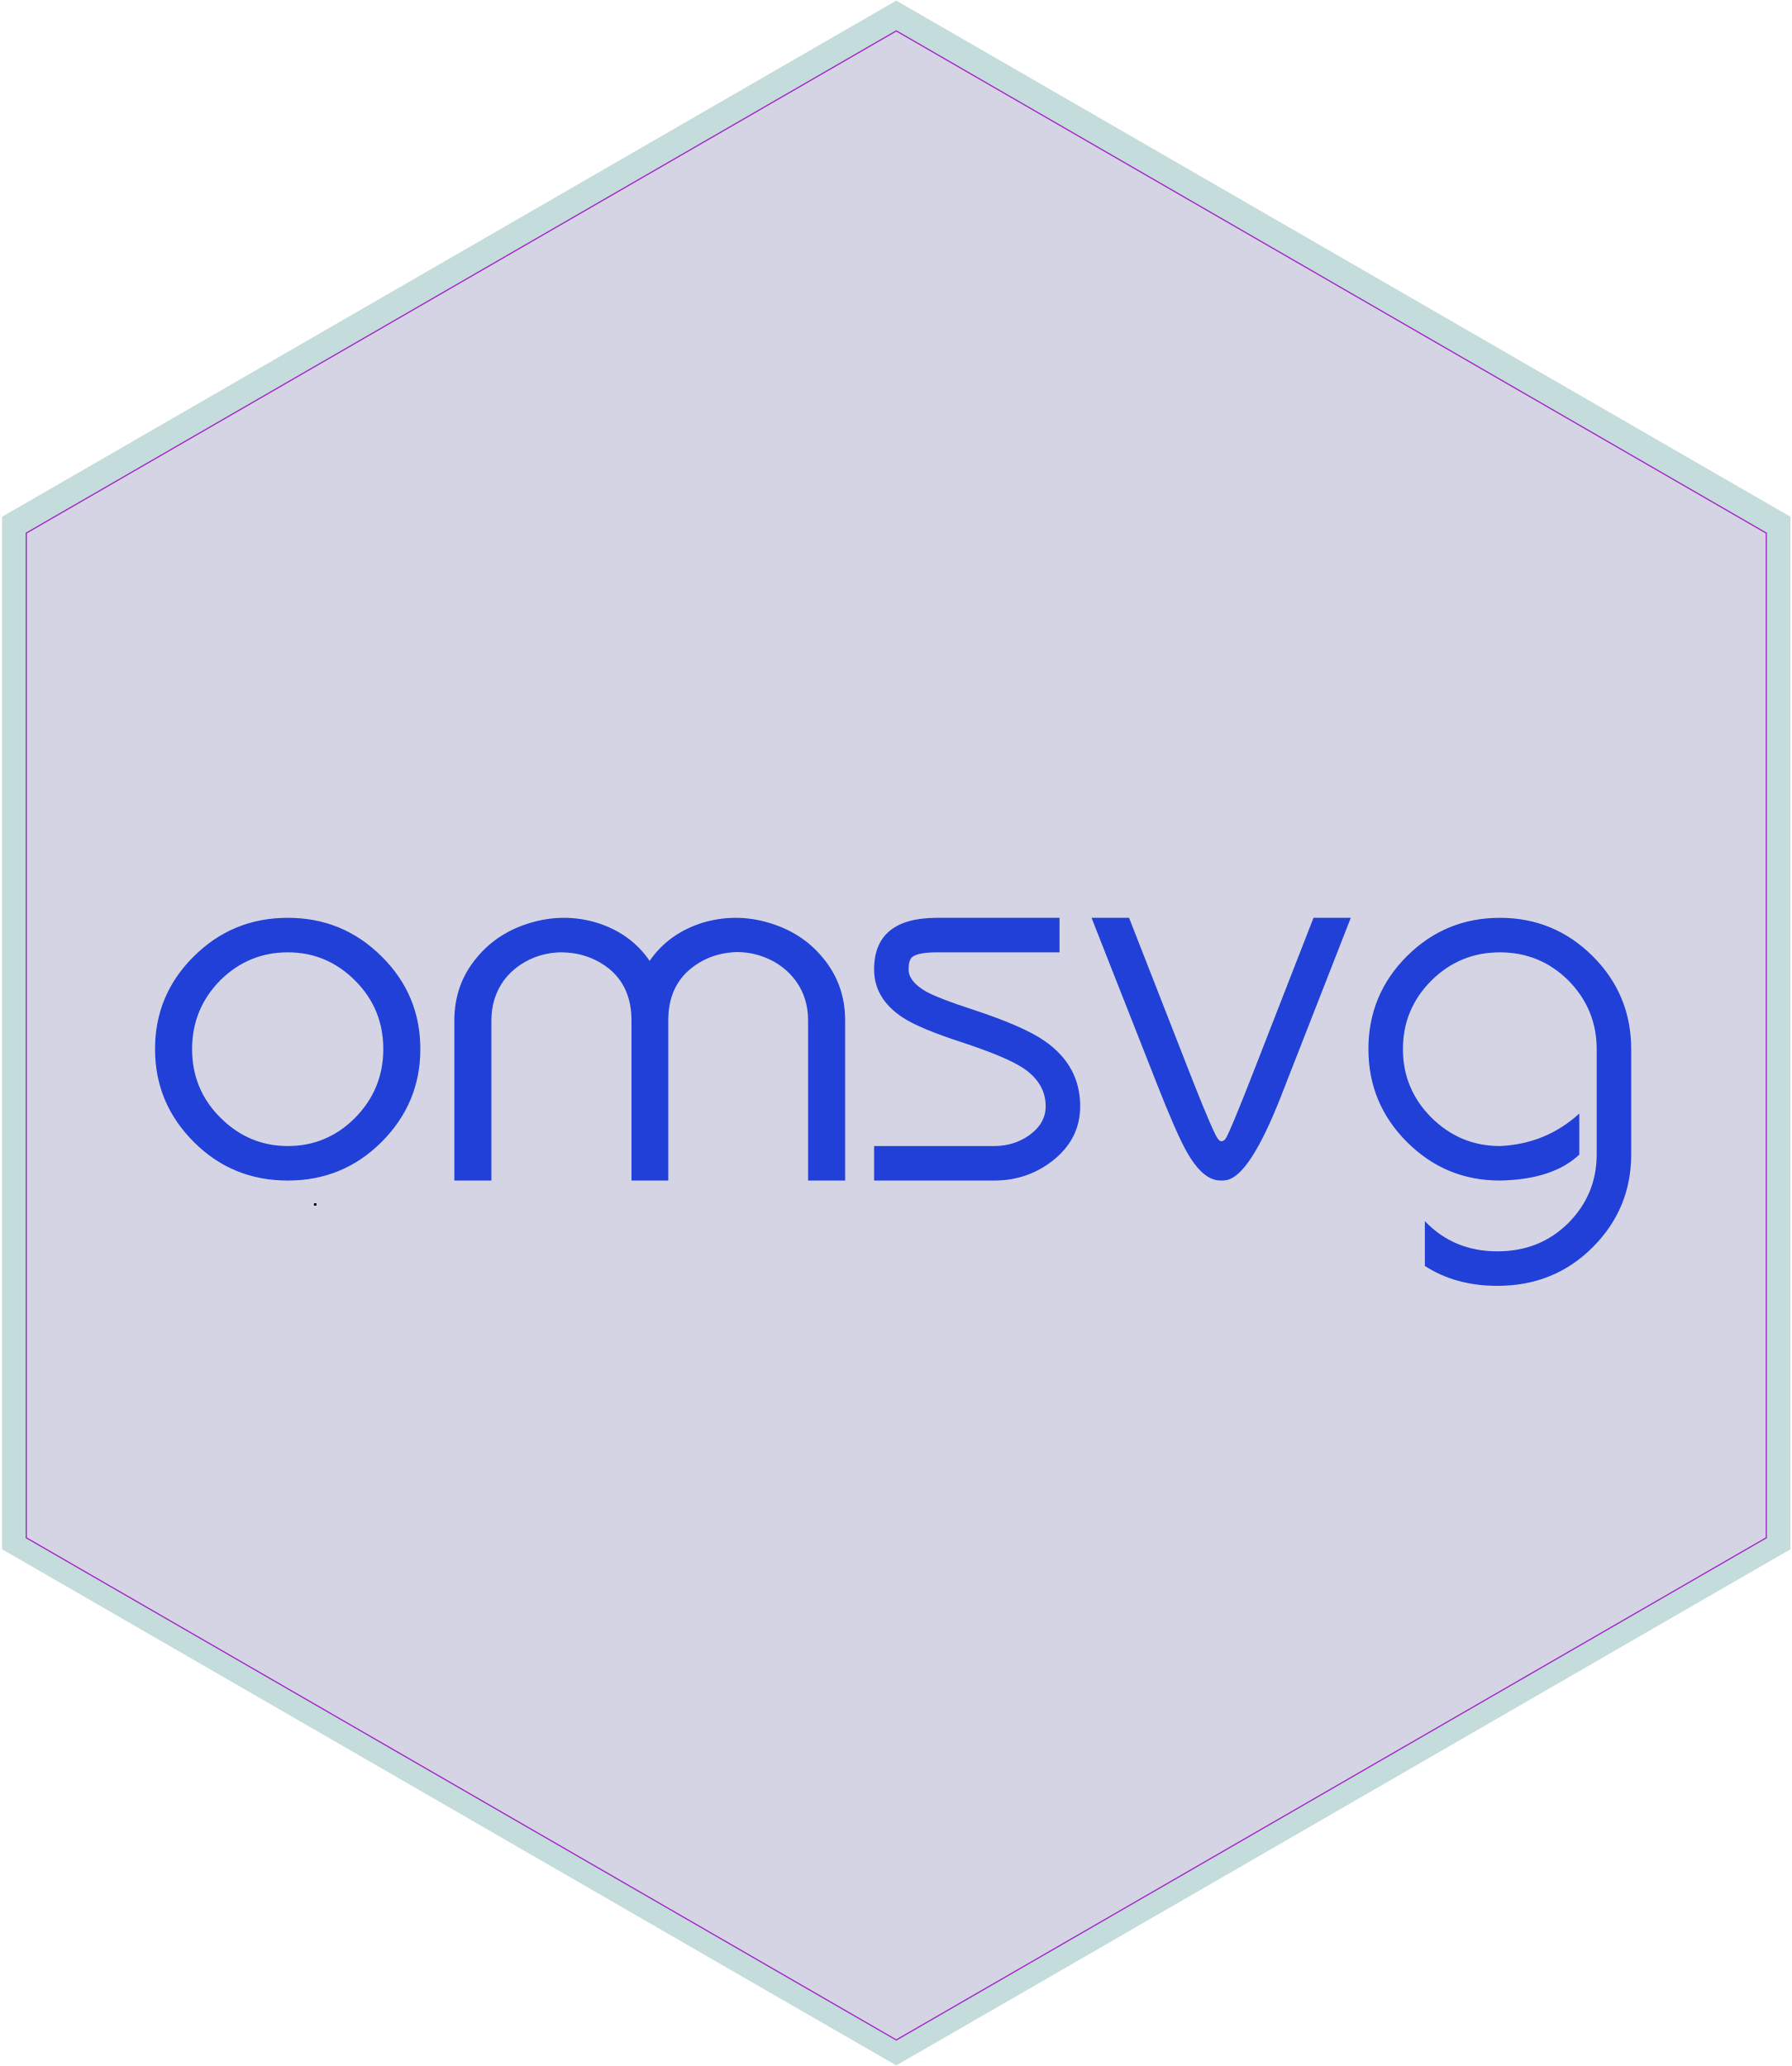
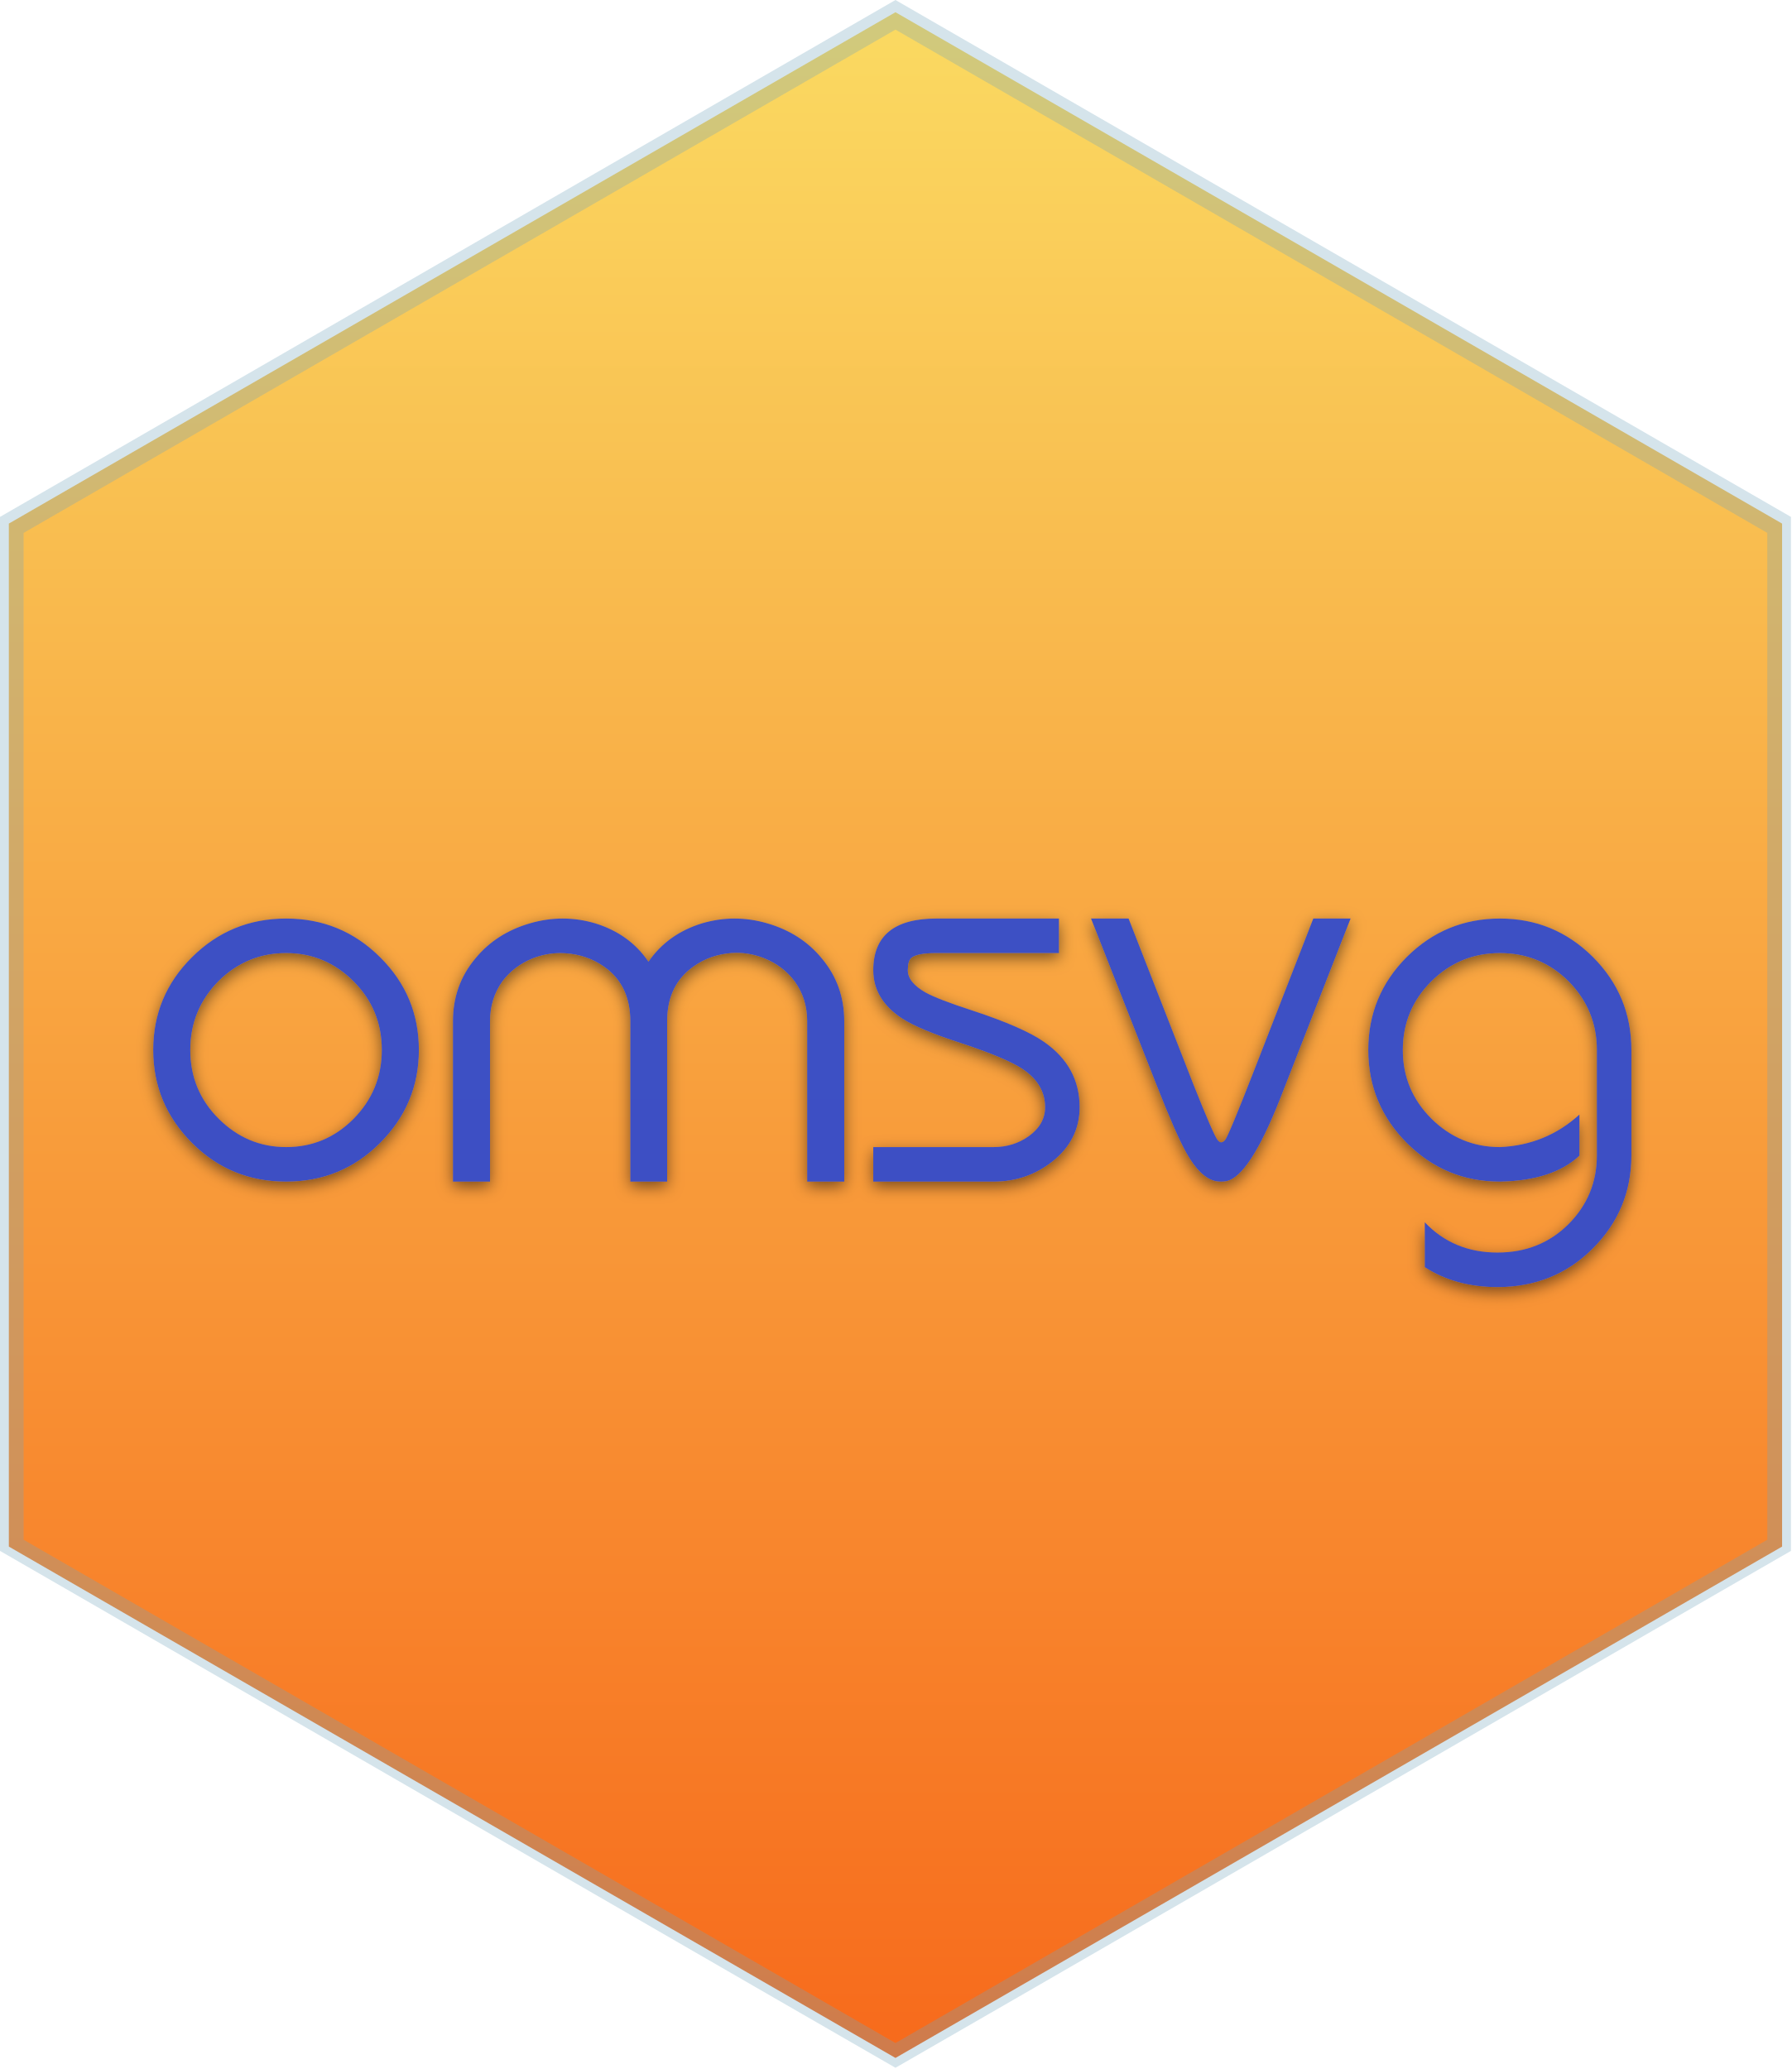
- <svg xmlns="http://www.w3.org/2000/svg" width="736px" height="849px" viewBox="0 0 736 849">
-   <path id="hex_inside" fill="#d4d4e4" d="M725.944,632.073L368.238,838.592L10.531,632.073L10.531,218.927L368.238,12.408L725.944,218.927Z" stroke="#a625ca" />
-   <path id="hex_outside" fill="#c5dcdc" d="M428.538,35.05L706.338,195.45L735.638,212.35L735.638,636.65L706.338,653.55L425.138,815.95L368.238,848.75L311.338,815.95L30.138,653.55L0.838,636.65L0.838,212.35L30.138,195.45L307.938,35.05L368.238,0.25ZM368.238,838.592L725.944,632.073L725.944,218.927L368.238,12.408L10.531,218.927L10.531,632.073Z" stroke="none" fill-rule="evenodd" />
-   <path d="M0,0Z" stroke="#000000" fill="none" stroke-linecap="square" transform="translate(129.5,494.948)" />
-   <path fill="#2040d7" stroke="none" d="M-249.988,-14.182C-239.292,-14.182,-230.113,-18.012,-222.453,-25.672C-214.655,-33.539,-210.756,-42.993,-210.756,-54.035C-210.756,-65.077,-214.62,-74.462,-222.35,-82.191C-230.079,-89.921,-239.292,-93.785,-249.988,-93.785C-260.685,-93.785,-269.898,-89.99,-277.627,-82.398C-285.425,-74.531,-289.324,-65.077,-289.324,-54.035C-289.324,-42.993,-285.46,-33.608,-277.73,-25.879C-269.932,-18.081,-260.685,-14.182,-249.988,-14.182ZM-249.988,-107.967C-234.875,-107.967,-222.005,-102.653,-211.377,-92.025C-200.818,-81.536,-195.539,-68.872,-195.539,-54.035C-195.539,-39.198,-200.853,-26.465,-211.48,-15.838C-222.039,-5.279,-234.875,0,-249.988,0C-265.171,0,-278.041,-5.279,-288.6,-15.838C-299.227,-26.465,-304.541,-39.198,-304.541,-54.035C-304.541,-68.872,-299.262,-81.536,-288.703,-92.025C-278.076,-102.653,-265.171,-107.967,-249.988,-107.967ZM-21.012,0L-36.228,0L-36.228,-65.836C-36.228,-71.978,-37.919,-77.395,-41.301,-82.088C-44.475,-86.367,-48.616,-89.541,-53.723,-91.611C-57.518,-93.13,-61.383,-93.889,-65.316,-93.889C-66.628,-93.889,-67.973,-93.785,-69.353,-93.578C-75.012,-92.819,-80.05,-90.645,-84.467,-87.057C-90.609,-82.019,-93.68,-74.945,-93.68,-65.836L-93.68,0L-108.793,0L-108.793,-65.836C-108.793,-74.945,-111.864,-82.019,-118.006,-87.057C-122.423,-90.576,-127.46,-92.716,-133.119,-93.475C-134.637,-93.682,-136.087,-93.785,-137.467,-93.785C-141.331,-93.785,-145.127,-93.061,-148.854,-91.611C-153.96,-89.541,-158.101,-86.401,-161.275,-82.191C-164.657,-77.43,-166.348,-71.978,-166.348,-65.836L-166.348,0L-181.564,0L-181.564,-65.836C-181.564,-75.704,-178.493,-84.296,-172.352,-91.611C-166.693,-98.512,-159.24,-103.309,-149.992,-106C-145.507,-107.311,-141.021,-107.967,-136.535,-107.967C-132.049,-107.967,-127.598,-107.311,-123.182,-106C-113.796,-103.102,-106.516,-97.857,-101.34,-90.266C-96.095,-97.857,-88.78,-103.102,-79.394,-106C-74.909,-107.311,-70.458,-107.967,-66.041,-107.967C-61.555,-107.967,-57.07,-107.311,-52.584,-106C-43.337,-103.309,-35.883,-98.512,-30.225,-91.611C-24.083,-84.296,-21.012,-75.704,-21.012,-65.836ZM-9.111,0L-9.111,-14.182L40.266,-14.182C45.648,-14.182,50.445,-15.665,54.654,-18.633C59.14,-21.876,61.383,-25.844,61.383,-30.537C61.383,-36.886,58.277,-42.131,52.066,-46.272C47.581,-49.239,39.3,-52.724,27.223,-56.727C15.491,-60.522,7.313,-63.938,2.689,-66.975C-5.178,-72.15,-9.111,-78.741,-9.111,-86.746C-9.111,-100.893,-0.485,-107.967,16.768,-107.967L67.076,-107.967L67.076,-93.785L16.768,-93.785C11.523,-93.785,8.107,-93.13,6.52,-91.818C5.553,-90.99,5.07,-89.299,5.07,-86.746C5.07,-83.434,7.486,-80.397,12.316,-77.637C15.836,-75.704,22.288,-73.22,31.674,-70.184C45.476,-65.629,55.241,-61.35,60.969,-57.348C70.699,-50.585,75.564,-41.648,75.564,-30.537C75.564,-21.566,71.803,-14.113,64.281,-8.178C57.311,-2.726,49.306,0,40.266,0ZM135.295,-17.184C136.33,-18.564,140.333,-28.191,147.303,-46.065L171.422,-107.967L186.742,-107.967L157.758,-33.85C149.408,-12.732,142.092,-1.518,135.812,-0.207C135.122,-0.069,134.398,0,133.639,0C132.811,0,132.051,-0.069,131.361,-0.207C127.221,-1.104,123.253,-4.9,119.457,-11.594C116.559,-16.701,112.418,-26.12,107.035,-39.853L80.225,-107.967L95.648,-107.967L122.148,-40.164C127.738,-26.086,131.085,-18.391,132.189,-17.08C132.673,-16.459,133.156,-16.148,133.639,-16.148C134.191,-16.148,134.743,-16.494,135.295,-17.184ZM217.17,16.666C225.037,24.947,234.975,29.088,246.982,29.088C258.645,29.088,268.376,25.189,276.174,17.391C283.903,9.592,287.768,0.207,287.768,-10.766L287.768,-54.035C287.768,-64.939,283.903,-74.324,276.174,-82.191C268.376,-89.921,258.99,-93.785,248.018,-93.785C237.045,-93.785,227.66,-89.921,219.861,-82.191C212.063,-74.393,208.164,-65.008,208.164,-54.035C208.164,-43.062,212.063,-33.677,219.861,-25.879C227.729,-18.081,237.114,-14.182,248.018,-14.182C260.577,-14.734,271.447,-19.185,280.625,-27.535L280.625,-10.662C273.379,-3.83,262.51,-0.276,248.018,0C233.111,0,220.379,-5.279,209.82,-15.838C199.262,-26.396,193.982,-39.129,193.982,-54.035C193.982,-68.941,199.262,-81.674,209.82,-92.232C220.379,-102.722,233.111,-107.967,248.018,-107.967C262.855,-107.967,275.553,-102.722,286.111,-92.232C296.67,-81.674,301.949,-68.941,301.949,-54.035L301.949,-10.766C301.949,4.141,296.67,16.873,286.111,27.432C275.553,37.99,262.51,43.27,246.982,43.27C235.527,43.27,225.589,40.544,217.17,35.092Z" transform="translate(368.238,485.135)" />
+ <svg xmlns="http://www.w3.org/2000/svg" xmlns:xlink="http://www.w3.org/1999/xlink" width="735px" height="849px" viewBox="0 0 735 849" version="1.1">
+   <defs>
+     <linearGradient x1="50%" y1="0%" x2="50%" y2="100%" id="linearGradient-1">
+       <stop stop-color="#FAD961" offset="0%" />
+       <stop stop-color="#F76B1C" offset="100%" />
+     </linearGradient>
+     <path d="M117.412,470.703 C128.108,470.703 137.287,466.873 144.947,459.213 C152.745,451.346 156.644,441.892 156.644,430.85 C156.644,419.808 152.78,410.423 145.05,402.694 C137.321,394.964 128.108,391.1 117.412,391.1 C106.715,391.1 97.502,394.895 89.773,402.487 C81.975,410.354 78.076,419.808 78.076,430.85 C78.076,441.892 81.94,451.277 89.67,459.006 C97.468,466.804 106.715,470.703 117.412,470.703 Z M117.412,376.918 C132.525,376.918 145.395,382.232 156.023,392.86 C166.582,403.349 171.861,416.013 171.861,430.85 C171.861,445.687 166.547,458.42 155.92,469.047 C145.361,479.606 132.525,484.885 117.412,484.885 C102.229,484.885 89.359,479.606 78.8,469.047 C68.173,458.42 62.859,445.687 62.859,430.85 C62.859,416.013 68.138,403.349 78.697,392.86 C89.324,382.232 102.229,376.918 117.412,376.918 Z M346.389,484.885 L331.172,484.885 L331.172,419.049 C331.172,412.907 329.481,407.49 326.1,402.797 C322.925,398.519 318.784,395.344 313.678,393.274 C309.882,391.755 306.018,390.996 302.084,390.996 C300.773,390.996 299.427,391.1 298.047,391.307 C292.388,392.066 287.35,394.24 282.934,397.828 C276.792,402.866 273.721,409.94 273.721,419.049 L273.721,484.885 L258.607,484.885 L258.607,419.049 C258.607,409.94 255.536,402.866 249.394,397.828 C244.977,394.309 239.94,392.17 234.281,391.41 C232.763,391.203 231.313,391.1 229.933,391.1 C226.069,391.1 222.273,391.825 218.546,393.274 C213.44,395.344 209.299,398.484 206.125,402.694 C202.743,407.455 201.052,412.907 201.052,419.049 L201.052,484.885 L185.836,484.885 L185.836,419.049 C185.836,409.181 188.907,400.589 195.048,393.274 C200.707,386.373 208.16,381.576 217.408,378.885 C221.893,377.574 226.379,376.918 230.865,376.918 C235.351,376.918 239.802,377.574 244.218,378.885 C253.604,381.783 260.884,387.028 266.06,394.619 C271.305,387.028 278.62,381.783 288.006,378.885 C292.491,377.574 296.943,376.918 301.359,376.918 C305.845,376.918 310.331,377.574 314.816,378.885 C324.064,381.576 331.517,386.373 337.176,393.274 C343.318,400.589 346.389,409.181 346.389,419.049 L346.389,484.885 Z M358.289,484.885 L358.289,470.703 L407.666,470.703 C413.049,470.703 417.845,469.22 422.055,466.252 C426.54,463.009 428.783,459.041 428.783,454.348 C428.783,447.999 425.678,442.754 419.467,438.614 C414.981,435.646 406.7,432.161 394.623,428.158 C382.891,424.363 374.714,420.947 370.09,417.91 C362.223,412.735 358.289,406.144 358.289,398.139 C358.289,383.992 366.915,376.918 384.168,376.918 L434.477,376.918 L434.477,391.1 L384.168,391.1 C378.923,391.1 375.507,391.755 373.92,393.067 C372.954,393.895 372.471,395.586 372.471,398.139 C372.471,401.451 374.886,404.488 379.717,407.248 C383.236,409.181 389.689,411.665 399.074,414.701 C412.876,419.256 422.641,423.535 428.369,427.537 C438.1,434.3 442.965,443.237 442.965,454.348 C442.965,463.319 439.204,470.772 431.682,476.707 C424.712,482.159 416.706,484.885 407.666,484.885 L358.289,484.885 Z M502.695,467.701 C503.73,466.321 507.733,456.694 514.703,438.821 L538.822,376.918 L554.142,376.918 L525.158,451.035 C516.808,472.153 509.492,483.367 503.212,484.678 C502.522,484.816 501.798,484.885 501.039,484.885 C500.211,484.885 499.451,484.816 498.761,484.678 C494.621,483.781 490.653,479.985 486.857,473.291 C483.959,468.185 479.818,458.765 474.435,445.032 L447.625,376.918 L463.049,376.918 L489.548,444.721 C495.138,458.799 498.485,466.494 499.589,467.805 C500.073,468.426 500.556,468.737 501.039,468.737 C501.591,468.737 502.143,468.392 502.695,467.701 Z M584.57,501.551 C592.437,509.832 602.375,513.973 614.382,513.973 C626.045,513.973 635.776,510.074 643.574,502.276 C651.303,494.477 655.168,485.092 655.168,474.119 L655.168,430.85 C655.168,419.946 651.303,410.561 643.574,402.694 C635.776,394.964 626.39,391.1 615.418,391.1 C604.445,391.1 595.06,394.964 587.261,402.694 C579.463,410.492 575.564,419.877 575.564,430.85 C575.564,441.823 579.463,451.208 587.261,459.006 C595.129,466.804 604.514,470.703 615.418,470.703 C627.977,470.151 638.847,465.7 648.025,457.35 L648.025,474.223 C640.779,481.055 629.91,484.609 615.418,484.885 C600.511,484.885 587.779,479.606 577.22,469.047 C566.662,458.489 561.382,445.756 561.382,430.85 C561.382,415.944 566.662,403.211 577.22,392.653 C587.779,382.163 600.511,376.918 615.418,376.918 C630.255,376.918 642.953,382.163 653.511,392.653 C664.07,403.211 669.349,415.944 669.349,430.85 L669.349,474.119 C669.349,489.026 664.07,501.758 653.511,512.317 C642.953,522.875 629.91,528.155 614.382,528.155 C602.927,528.155 592.989,525.429 584.57,519.977 L584.57,501.551 Z" id="path-2" />
+     <filter x="-1.6%" y="-5.3%" width="103.3%" height="113.2%" filterUnits="objectBoundingBox" id="filter-3">
+       <feOffset dx="0" dy="2" in="SourceAlpha" result="shadowOffsetOuter1" />
+       <feGaussianBlur stdDeviation="3" in="shadowOffsetOuter1" result="shadowBlurOuter1" />
+       <feComposite in="shadowBlurOuter1" in2="SourceAlpha" operator="out" result="shadowBlurOuter1" />
+       <feColorMatrix values="0 0 0 0 0   0 0 0 0 0   0 0 0 0 0  0 0 0 0.5 0" type="matrix" in="shadowBlurOuter1" />
+     </filter>
+   </defs>
+   <g id="omsvg" stroke="none" stroke-width="1" fill="none" fill-rule="evenodd">
+     <g>
+       <g>
+         <polygon id="orange_fill" fill="url(#linearGradient-1)" points="731.17 634.629 367.4 844.464 3.63 634.629 3.63 214.851 367.4 5.016 731.17 214.851" />
+         <path d="M427.7,34.8 L705.5,195.2 L734.8,212.1 L734.8,636.4 L705.5,653.3 L424.3,815.7 L367.4,848.5 L310.5,815.7 L29.3,653.3 L0,636.4 L0,212.1 L29.3,195.2 L307.1,34.8 L367.4,0 L427.7,34.8 Z M367.4,838.342 L725.106,631.823 L725.106,218.677 L367.4,12.158 L9.694,218.677 L9.694,631.823 L367.4,838.342 Z" id="outer_hex" fill-opacity="0.3" fill="#72A4BD" />
+         <g id="omsvg_text">
+           <use fill="black" fill-opacity="1" filter="url(#filter-3)" xlink:href="#path-2" />
+           <use fill-opacity="0.9" fill="#2A47D3" fill-rule="evenodd" xlink:href="#path-2" />
+         </g>
+       </g>
+     </g>
+   </g>
</svg>
